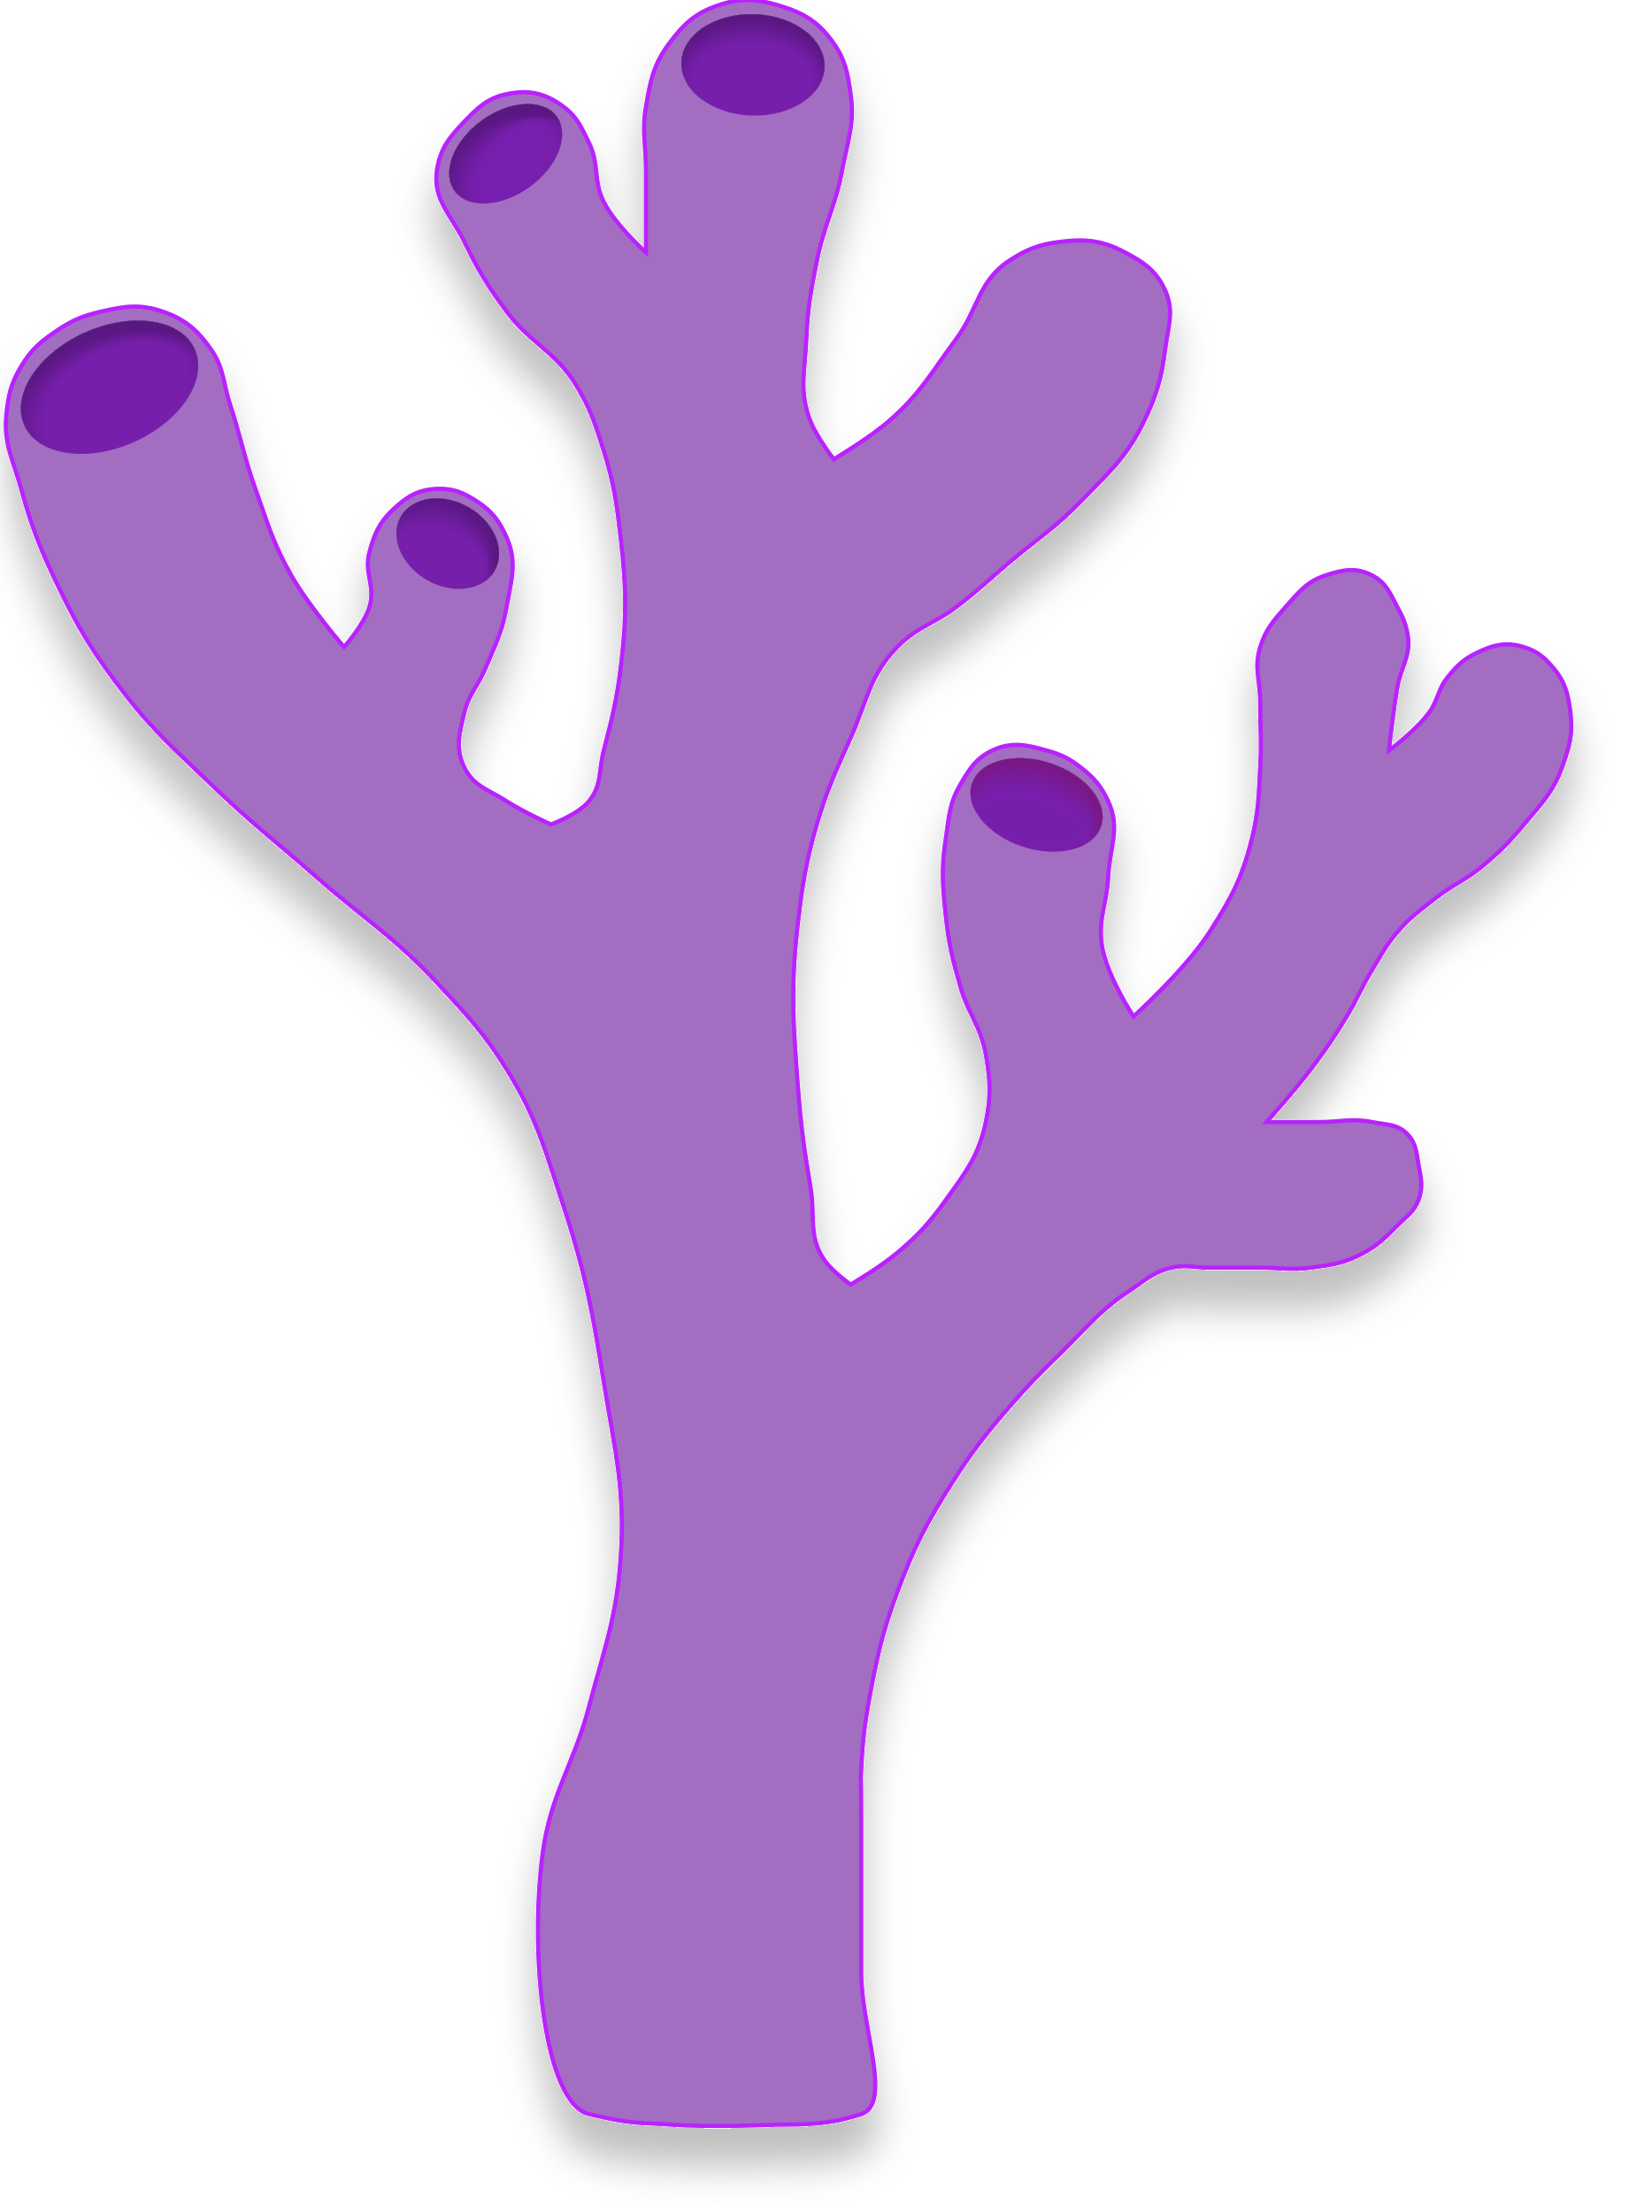
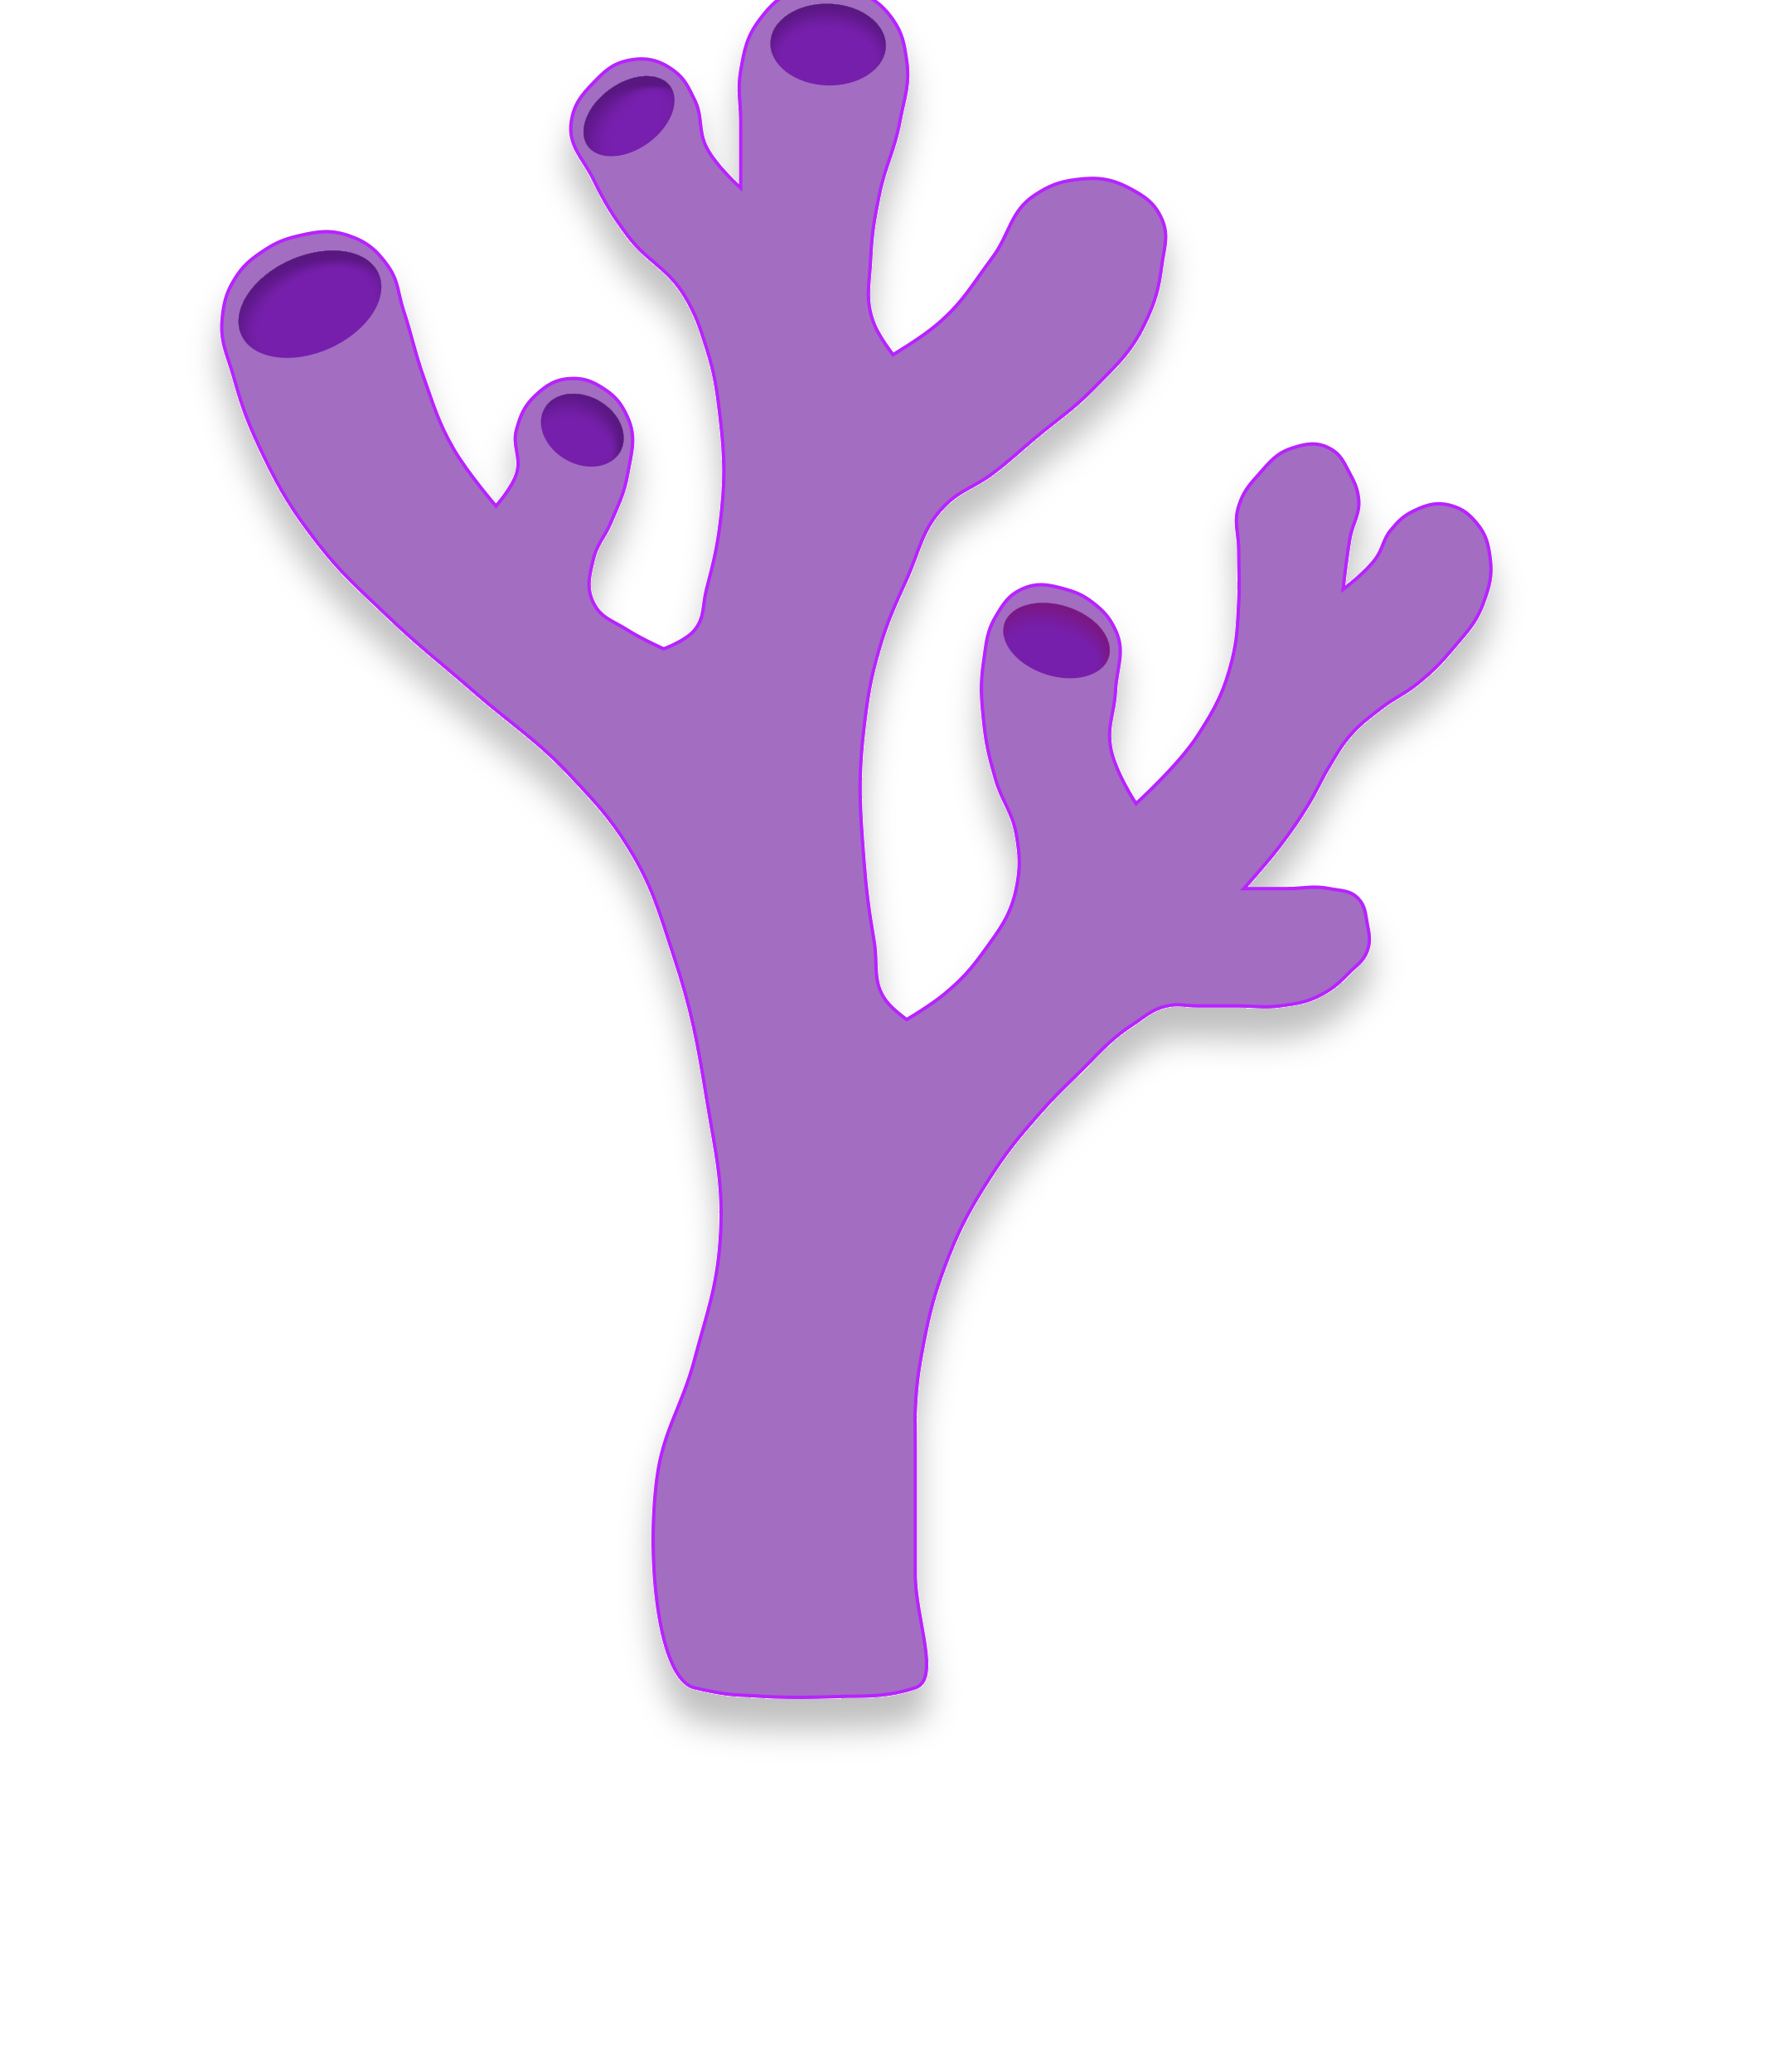
- <svg xmlns="http://www.w3.org/2000/svg" width="174" height="233" viewBox="0 0 174 233" fill="none">
+ <svg xmlns="http://www.w3.org/2000/svg" width="233" height="271" viewBox="0 0 233 271" fill="none">
  <style>
svg { overflow: visible; }
@keyframes kf_Frame_76_transform_0 {
  0% {
    animation-timing-function: cubic-bezier(0.5, 0, 0.5, 1);
-     transform: translate(82.755px, 223.938px) rotate(0.035rad) translate(-82.755px, -223.938px);
+     transform: translate(112px, 263px) rotate(0.035rad) translate(-112px, -263px);
  }
  50% {
    animation-timing-function: cubic-bezier(0.5, 0, 0.5, 1);
-     transform: translate(82.755px, 223.938px) rotate(-0.035rad) translate(-82.755px, -223.938px);
+     transform: translate(112px, 263px) rotate(-0.035rad) translate(-112px, -263px);
  }
  100% {
-     transform: translate(82.755px, 223.938px) rotate(0.035rad) translate(-82.755px, -223.938px);
+     transform: translate(112px, 263px) rotate(0.035rad) translate(-112px, -263px);
  }
}
#Frame_76 {
  transform-origin: 0 0;
  animation: kf_Frame_76_transform_0 8s linear infinite;
}
</style>
  <g id="Frame_76">
-     <g id="Vector_761" filter="url(#filter0_d_216_697)" transform="translate(0.613281)">
-       <path d="M56.527 195.341C55.147 206.103 56.749 221.577 61.418 222.689C66.087 223.8 66.684 223.557 70.089 223.8C74.419 224.11 81.206 223.8 81.206 223.8C84.15 223.8 86.764 223.8 90.099 222.689C93.434 221.577 90.099 213.61 90.099 207.792V191.562C90.099 185.223 90.009 188.443 90.099 186.448C90.257 182.952 90.547 180.991 91.211 177.555C91.962 173.667 92.51 171.488 93.879 167.772C95.624 163.035 96.952 160.471 99.66 156.211C101.82 152.81 103.244 151.027 105.885 147.984C107.817 145.758 109.021 144.579 111.091 142.553L111.221 142.426C113.9 139.803 115.206 138.044 118.336 135.978C119.99 134.886 120.849 133.967 122.782 133.533C124.307 133.19 125.221 133.533 126.784 133.533H132.12C134.204 133.533 135.39 133.805 137.456 133.533C139.691 133.238 141.038 133.06 143.015 131.976C144.557 131.131 145.289 130.387 146.506 129.153L146.572 129.086C147.524 128.12 148.314 127.686 148.795 126.418C149.319 125.038 149.064 124.09 148.795 122.638C148.56 121.369 148.556 120.477 147.684 119.525C146.627 118.371 145.439 118.498 143.904 118.191C141.776 117.766 140.516 118.191 138.346 118.191H132.787C132.787 118.191 135.75 114.897 137.456 112.633C139.037 110.537 139.878 109.321 141.236 107.075C142.362 105.213 142.772 104.042 143.904 102.183C144.881 100.579 145.349 99.607 146.572 98.181C147.934 96.594 148.93 95.916 150.574 94.624C152.392 93.196 153.681 92.759 155.465 91.289C157.361 89.728 158.342 88.731 159.912 86.842C161.713 84.676 162.955 83.489 163.914 80.839C164.691 78.692 165.091 77.324 164.803 75.059C164.557 73.123 164.278 71.885 163.025 70.39C162.066 69.245 161.338 68.613 159.912 68.166C157.99 67.564 156.602 67.937 154.798 68.833C153.474 69.491 152.849 70.138 151.908 71.279C150.846 72.568 150.884 73.704 149.907 75.059C148.578 76.902 145.683 79.061 145.683 79.061C145.683 79.061 146.12 74.979 146.572 72.391C146.938 70.294 147.976 69.163 147.684 67.055C147.507 65.776 147.177 65.082 146.572 63.942C145.791 62.468 145.383 61.378 143.904 60.607C142.21 59.724 140.827 60.01 139.013 60.607C137.016 61.263 136.185 62.371 134.788 63.942C133.492 65.4 132.702 66.304 132.12 68.166C131.447 70.321 132.12 71.689 132.12 73.947C132.12 76.639 132.27 78.152 132.12 80.839C131.955 83.807 131.953 85.515 131.231 88.399C130.212 92.47 129.054 94.652 126.784 98.181C124.257 102.112 118.78 107.075 118.78 107.075C118.78 107.075 115.902 102.709 115.445 99.515C115.05 96.753 115.975 95.188 116.112 92.401C116.267 89.279 117.436 87.228 116.112 84.397C115.354 82.775 114.635 81.938 113.222 80.839C111.996 79.886 111.159 79.483 109.665 79.061C107.492 78.447 105.921 78.088 103.884 79.061C102.166 79.881 101.518 80.978 100.549 82.617L100.549 82.618C99.36 84.631 99.343 86.087 98.993 88.399C98.524 91.489 98.67 93.294 98.993 96.403C99.304 99.401 99.712 101.067 100.549 103.962C101.373 106.813 102.705 108.154 103.217 111.077C103.696 113.814 103.784 115.472 103.217 118.191C102.479 121.727 101.099 123.484 98.993 126.418C97.272 128.814 96.137 130.079 93.879 131.976C92.109 133.463 88.987 135.311 88.987 135.311C88.987 135.311 87.157 134.004 86.32 132.866C84.482 130.37 85.276 128.14 84.763 125.084C84.068 120.942 83.75 118.6 83.429 114.412C82.919 107.746 82.65 103.932 83.429 97.292C83.913 93.165 84.264 90.83 85.43 86.842C86.503 83.174 87.429 81.216 88.987 77.727C90.698 73.897 90.963 71.18 93.879 68.166C95.922 66.055 97.762 65.716 100.104 63.942C102.364 62.23 103.498 61.103 105.663 59.273C108.626 56.768 110.52 55.61 113.222 52.825C116.149 49.808 118.074 48.167 119.892 44.377C121.223 41.602 121.728 39.87 122.115 36.817C122.421 34.405 123.108 32.811 122.115 30.592C121.187 28.517 119.899 27.654 117.891 26.59C115.482 25.314 113.703 25.135 110.999 25.478C108.791 25.758 107.522 26.257 105.663 27.479C102.423 29.609 102.413 32.591 100.104 35.705C97.496 39.224 96.304 41.513 92.99 44.377C90.912 46.172 87.209 48.379 87.209 48.379C87.209 48.379 85.435 46.08 84.763 44.377C83.519 41.222 84.171 39.093 84.319 35.705C84.46 32.467 84.795 30.658 85.43 27.479C86.189 23.678 87.393 21.73 88.098 17.919C88.67 14.826 89.441 13.027 88.987 9.915C88.671 7.741 88.461 6.383 87.209 4.579C85.644 2.323 84.06 1.36 81.428 0.577C79.015 -0.142 77.362 -0.241 74.981 0.577C72.582 1.4 71.385 2.548 69.867 4.579C68.206 6.801 67.891 8.514 67.421 11.249C66.98 13.816 67.421 15.314 67.421 17.919V26.59C67.421 26.59 64.181 23.683 62.974 21.254C61.86 19.009 62.531 17.274 61.418 15.028C60.616 13.409 60.197 12.331 58.75 11.249C56.827 9.811 55.096 9.414 52.747 9.915C50.721 10.346 49.738 11.314 48.3 12.805C46.709 14.457 45.751 15.65 45.41 17.919C44.94 21.044 46.919 22.636 48.3 25.478C49.765 28.491 50.749 30.125 52.747 32.815C55.237 36.168 57.921 37.024 60.084 40.597C61.575 43.06 62.082 44.663 62.94 47.379L62.974 47.489C64.067 50.948 64.336 53.002 64.753 56.605C65.372 61.953 65.415 65.047 64.753 70.39C64.33 73.804 63.842 75.695 62.987 79.012L62.974 79.061C62.432 81.162 62.793 82.717 61.418 84.397C60.258 85.814 57.416 86.842 57.416 86.842C57.416 86.842 54.474 85.516 52.747 84.397C50.881 83.187 49.271 82.84 48.3 80.839C47.315 78.808 47.775 77.254 48.3 75.059C48.77 73.094 49.745 72.253 50.524 70.39C51.551 67.932 52.291 66.566 52.747 63.942C53.238 61.119 53.905 59.226 52.747 56.605C51.974 54.856 51.235 53.872 49.634 52.825C48.186 51.878 47.139 51.424 45.41 51.491C43.392 51.57 42.206 52.324 40.741 53.715C39.303 55.079 38.82 56.25 38.295 58.161C37.697 60.338 38.968 61.787 38.295 63.942C37.714 65.804 35.627 68.166 35.627 68.166C35.627 68.166 31.879 63.793 30.069 60.607C28.166 57.256 27.577 55.123 26.289 51.491C25.078 48.074 24.75 46.044 23.621 42.598C22.877 40.328 22.991 38.774 21.62 36.817C20.165 34.74 18.905 33.639 16.507 32.815C14.125 31.997 12.512 32.249 10.059 32.815C8.126 33.261 7.038 33.712 5.39 34.816C3.656 35.978 2.684 36.806 1.61 38.596C0.536 40.386 0.258 41.632 0.054 43.709C-0.25 46.794 0.792 48.502 1.61 51.491C2.713 55.52 3.592 57.726 5.39 61.496C7.672 66.281 9.262 68.863 12.505 73.058C15.659 77.139 17.909 79.034 21.62 82.618C25.78 86.635 28.393 88.584 32.737 92.401C37.682 96.746 40.929 98.694 45.41 103.517C48.52 106.866 50.334 108.752 52.747 112.633C55.974 117.823 56.843 121.279 58.75 127.085C61.057 134.109 61.799 138.24 62.974 145.539C64.139 152.772 65.271 156.906 64.753 164.215C64.314 170.415 62.999 173.767 61.418 179.778C59.797 185.939 57.337 189.022 56.527 195.341Z" id="Vector_761_bg_0" fill="#A36DC2">
+     <g id="Vector_761" filter="url(#filter0_d_233_1889)" transform="translate(29 -2)">
+       <path d="M56.905 195.396C55.516 206.16 57.129 221.638 61.829 222.75C66.529 223.862 67.13 223.619 70.558 223.862C74.917 224.172 81.749 223.862 81.749 223.862C84.713 223.862 87.345 223.862 90.702 222.75C94.059 221.638 90.702 213.669 90.702 207.85V191.615C90.702 185.275 90.611 188.495 90.702 186.5C90.861 183.002 91.152 181.041 91.821 177.604C92.578 173.715 93.129 171.535 94.507 167.819C96.264 163.081 97.601 160.516 100.326 156.254C102.501 152.853 103.934 151.069 106.593 148.025C108.539 145.798 109.751 144.619 111.834 142.592L111.965 142.465C114.662 139.841 115.977 138.082 119.127 136.016C120.792 134.924 121.657 134.004 123.604 133.57C125.139 133.227 126.059 133.57 127.632 133.57H133.004C135.102 133.57 136.296 133.842 138.376 133.57C140.626 133.275 141.982 133.097 143.971 132.013C145.523 131.167 146.261 130.424 147.486 129.189L147.553 129.122C148.511 128.155 149.306 127.721 149.791 126.453C150.318 125.072 150.061 124.124 149.791 122.672C149.554 121.403 149.549 120.511 148.672 119.559C147.607 118.404 146.412 118.531 144.867 118.224C142.724 117.798 141.456 118.224 139.271 118.224H133.676C133.676 118.224 136.658 114.929 138.376 112.664C139.967 110.568 140.814 109.352 142.181 107.104C143.314 105.242 143.728 104.071 144.867 102.212C145.85 100.607 146.321 99.635 147.553 98.209C148.923 96.621 149.926 95.942 151.581 94.65C153.412 93.222 154.709 92.785 156.505 91.314C158.414 89.752 159.401 88.755 160.982 86.866C162.795 84.699 164.046 83.512 165.011 80.862C165.793 78.713 166.196 77.346 165.906 75.079C165.658 73.143 165.377 71.905 164.115 70.409C163.15 69.264 162.417 68.632 160.982 68.185C159.047 67.583 157.65 67.956 155.834 68.852C154.501 69.51 153.871 70.157 152.924 71.299C151.855 72.588 151.893 73.724 150.91 75.079C149.572 76.923 146.657 79.083 146.657 79.083C146.657 79.083 147.098 75 147.553 72.411C147.921 70.313 148.966 69.182 148.672 67.073C148.493 65.794 148.161 65.1 147.553 63.96C146.766 62.486 146.356 61.395 144.867 60.624C143.162 59.74 141.769 60.027 139.943 60.624C137.932 61.28 137.096 62.388 135.69 63.96C134.385 65.418 133.59 66.322 133.004 68.185C132.327 70.341 133.004 71.709 133.004 73.968C133.004 76.66 133.155 78.174 133.004 80.862C132.838 83.83 132.835 85.539 132.109 88.423C131.083 92.495 129.917 94.678 127.632 98.209C125.088 102.14 119.575 107.104 119.575 107.104C119.575 107.104 116.678 102.738 116.218 99.543C115.819 96.78 116.75 95.214 116.889 92.426C117.044 89.303 118.222 87.252 116.889 84.42C116.126 82.798 115.402 81.961 113.979 80.862C112.745 79.908 111.903 79.505 110.398 79.083C108.211 78.469 106.63 78.109 104.579 79.083C102.849 79.903 102.197 81.001 101.222 82.64L101.221 82.641C100.024 84.654 100.008 86.111 99.655 88.423C99.183 91.514 99.33 93.32 99.655 96.43C99.968 99.428 100.379 101.095 101.221 103.991C102.051 106.842 103.392 108.184 103.907 111.108C104.39 113.845 104.479 115.504 103.907 118.224C103.165 121.761 101.775 123.519 99.655 126.453C97.923 128.849 96.78 130.115 94.507 132.013C92.725 133.501 89.583 135.349 89.583 135.349C89.583 135.349 87.74 134.041 86.897 132.902C85.047 130.406 85.847 128.176 85.33 125.119C84.63 120.975 84.31 118.633 83.987 114.444C83.474 107.775 83.203 103.961 83.987 97.319C84.475 93.191 84.828 90.856 86.002 86.866C87.081 83.198 88.014 81.238 89.583 77.748C91.305 73.918 91.571 71.2 94.507 68.185C96.563 66.073 98.416 65.734 100.774 63.96C103.049 62.247 104.19 61.12 106.369 59.289C109.352 56.783 111.259 55.625 113.979 52.84C116.926 49.822 118.864 48.18 120.694 44.389C122.034 41.614 122.542 39.881 122.932 36.827C123.24 34.415 123.932 32.82 122.932 30.6C121.998 28.525 120.701 27.661 118.68 26.597C116.254 25.32 114.464 25.142 111.741 25.485C109.519 25.765 108.242 26.264 106.369 27.487C103.108 29.617 103.098 32.6 100.774 35.715C98.148 39.235 96.948 41.525 93.612 44.389C91.52 46.184 87.792 48.392 87.792 48.392C87.792 48.392 86.007 46.093 85.33 44.389C84.078 41.233 84.734 39.104 84.882 35.715C85.025 32.476 85.363 30.667 86.002 27.487C86.766 23.684 87.978 21.736 88.688 17.924C89.264 14.83 90.039 13.03 89.583 9.917C89.264 7.743 89.053 6.385 87.792 4.58C86.217 2.323 84.622 1.36 81.973 0.577C79.543 -0.142 77.879 -0.241 75.482 0.577C73.068 1.401 71.863 2.548 70.334 4.58C68.662 6.803 68.345 8.517 67.872 11.252C67.428 13.82 67.872 15.318 67.872 17.924V26.597C67.872 26.597 64.61 23.69 63.396 21.26C62.274 19.014 62.949 17.279 61.829 15.033C61.021 13.413 60.6 12.334 59.143 11.252C57.207 9.813 55.464 9.417 53.1 9.917C51.061 10.349 50.07 11.317 48.623 12.809C47.021 14.461 46.057 15.655 45.714 17.924C45.241 21.05 47.233 22.642 48.623 25.485C50.098 28.499 51.089 30.134 53.1 32.824C55.607 36.178 58.308 37.034 60.486 40.608C61.987 43.072 62.497 44.675 63.361 47.392L63.396 47.502C64.496 50.962 64.767 53.017 65.186 56.621C65.809 61.97 65.853 65.065 65.186 70.409C64.76 73.824 64.269 75.716 63.408 79.034L63.396 79.083C62.85 81.185 63.213 82.74 61.829 84.42C60.661 85.838 57.8 86.866 57.8 86.866C57.8 86.866 54.839 85.54 53.1 84.42C51.221 83.21 49.6 82.863 48.623 80.862C47.632 78.83 48.095 77.276 48.623 75.079C49.096 73.115 50.078 72.273 50.862 70.409C51.896 67.951 52.641 66.585 53.1 63.96C53.594 61.136 54.265 59.242 53.1 56.621C52.322 54.871 51.578 53.886 49.966 52.84C48.509 51.893 47.454 51.438 45.714 51.505C43.682 51.584 42.488 52.339 41.014 53.729C39.566 55.094 39.08 56.266 38.551 58.177C37.949 60.355 39.229 61.804 38.551 63.96C37.966 65.823 35.866 68.185 35.866 68.185C35.866 68.185 32.092 63.811 30.27 60.624C28.354 57.272 27.762 55.139 26.465 51.505C25.245 48.087 24.916 46.056 23.779 42.61C23.03 40.339 23.145 38.784 21.765 36.827C20.3 34.75 19.031 33.648 16.617 32.824C14.22 32.006 12.596 32.258 10.126 32.824C8.18 33.27 7.085 33.721 5.426 34.826C3.68 35.988 2.702 36.816 1.621 38.606C0.54 40.397 0.26 41.644 0.054 43.722C-0.251 46.807 0.797 48.515 1.621 51.505C2.731 55.535 3.616 57.742 5.426 61.513C7.724 66.299 9.324 68.882 12.588 73.078C15.764 77.16 18.029 79.056 21.765 82.641C25.953 86.659 28.583 88.608 32.956 92.426C37.934 96.773 41.203 98.721 45.714 103.546C48.845 106.895 50.67 108.783 53.1 112.664C56.349 117.855 57.223 121.312 59.143 127.12C61.466 134.146 62.212 138.278 63.396 145.579C64.569 152.814 65.707 156.95 65.186 164.26C64.744 170.462 63.421 173.815 61.829 179.828C60.197 185.991 57.721 189.075 56.905 195.396Z" id="Vector_761_bg_0" fill="#A36DC2">
</path>
-       <path d="M56.527 195.341C55.147 206.103 56.749 221.577 61.418 222.689C66.087 223.8 66.684 223.557 70.089 223.8C74.419 224.11 81.206 223.8 81.206 223.8C84.15 223.8 86.764 223.8 90.099 222.689C93.434 221.577 90.099 213.61 90.099 207.792V191.562C90.099 185.223 90.009 188.443 90.099 186.448C90.257 182.952 90.547 180.991 91.211 177.555C91.962 173.667 92.51 171.488 93.879 167.772C95.624 163.035 96.952 160.471 99.66 156.211C101.82 152.81 103.244 151.027 105.885 147.984C107.817 145.758 109.021 144.579 111.091 142.553L111.221 142.426C113.9 139.803 115.206 138.044 118.336 135.978C119.99 134.886 120.849 133.967 122.782 133.533C124.307 133.19 125.221 133.533 126.784 133.533H132.12C134.204 133.533 135.39 133.805 137.456 133.533C139.691 133.238 141.038 133.06 143.015 131.976C144.557 131.131 145.289 130.387 146.506 129.153L146.572 129.086C147.524 128.12 148.314 127.686 148.795 126.418C149.319 125.038 149.064 124.09 148.795 122.638C148.56 121.369 148.556 120.477 147.684 119.525C146.627 118.371 145.439 118.498 143.904 118.191C141.776 117.766 140.516 118.191 138.346 118.191H132.787C132.787 118.191 135.75 114.897 137.456 112.633C139.037 110.537 139.878 109.321 141.236 107.075C142.362 105.213 142.772 104.042 143.904 102.183C144.881 100.579 145.349 99.607 146.572 98.181C147.934 96.594 148.93 95.916 150.574 94.624C152.392 93.196 153.681 92.759 155.465 91.289C157.361 89.728 158.342 88.731 159.912 86.842C161.713 84.676 162.955 83.489 163.914 80.839C164.691 78.692 165.091 77.324 164.803 75.059C164.557 73.123 164.278 71.885 163.025 70.39C162.066 69.245 161.338 68.613 159.912 68.166C157.99 67.564 156.602 67.937 154.798 68.833C153.474 69.491 152.849 70.138 151.908 71.279C150.846 72.568 150.884 73.704 149.907 75.059C148.578 76.902 145.683 79.061 145.683 79.061C145.683 79.061 146.12 74.979 146.572 72.391C146.938 70.294 147.976 69.163 147.684 67.055C147.507 65.776 147.177 65.082 146.572 63.942C145.791 62.468 145.383 61.378 143.904 60.607C142.21 59.724 140.827 60.01 139.013 60.607C137.016 61.263 136.185 62.371 134.788 63.942C133.492 65.4 132.702 66.304 132.12 68.166C131.447 70.321 132.12 71.689 132.12 73.947C132.12 76.639 132.27 78.152 132.12 80.839C131.955 83.807 131.953 85.515 131.231 88.399C130.212 92.47 129.054 94.652 126.784 98.181C124.257 102.112 118.78 107.075 118.78 107.075C118.78 107.075 115.902 102.709 115.445 99.515C115.05 96.753 115.975 95.188 116.112 92.401C116.267 89.279 117.436 87.228 116.112 84.397C115.354 82.775 114.635 81.938 113.222 80.839C111.996 79.886 111.159 79.483 109.665 79.061C107.492 78.447 105.921 78.088 103.884 79.061C102.166 79.881 101.518 80.978 100.549 82.617L100.549 82.618C99.36 84.631 99.343 86.087 98.993 88.399C98.524 91.489 98.67 93.294 98.993 96.403C99.304 99.401 99.712 101.067 100.549 103.962C101.373 106.813 102.705 108.154 103.217 111.077C103.696 113.814 103.784 115.472 103.217 118.191C102.479 121.727 101.099 123.484 98.993 126.418C97.272 128.814 96.137 130.079 93.879 131.976C92.109 133.463 88.987 135.311 88.987 135.311C88.987 135.311 87.157 134.004 86.32 132.866C84.482 130.37 85.276 128.14 84.763 125.084C84.068 120.942 83.75 118.6 83.429 114.412C82.919 107.746 82.65 103.932 83.429 97.292C83.913 93.165 84.264 90.83 85.43 86.842C86.503 83.174 87.429 81.216 88.987 77.727C90.698 73.897 90.963 71.18 93.879 68.166C95.922 66.055 97.762 65.716 100.104 63.942C102.364 62.23 103.498 61.103 105.663 59.273C108.626 56.768 110.52 55.61 113.222 52.825C116.149 49.808 118.074 48.167 119.892 44.377C121.223 41.602 121.728 39.87 122.115 36.817C122.421 34.405 123.108 32.811 122.115 30.592C121.187 28.517 119.899 27.654 117.891 26.59C115.482 25.314 113.703 25.135 110.999 25.478C108.791 25.758 107.522 26.257 105.663 27.479C102.423 29.609 102.413 32.591 100.104 35.705C97.496 39.224 96.304 41.513 92.99 44.377C90.912 46.172 87.209 48.379 87.209 48.379C87.209 48.379 85.435 46.08 84.763 44.377C83.519 41.222 84.171 39.093 84.319 35.705C84.46 32.467 84.795 30.658 85.43 27.479C86.189 23.678 87.393 21.73 88.098 17.919C88.67 14.826 89.441 13.027 88.987 9.915C88.671 7.741 88.461 6.383 87.209 4.579C85.644 2.323 84.06 1.36 81.428 0.577C79.015 -0.142 77.362 -0.241 74.981 0.577C72.582 1.4 71.385 2.548 69.867 4.579C68.206 6.801 67.891 8.514 67.421 11.249C66.98 13.816 67.421 15.314 67.421 17.919V26.59C67.421 26.59 64.181 23.683 62.974 21.254C61.86 19.009 62.531 17.274 61.418 15.028C60.616 13.409 60.197 12.331 58.75 11.249C56.827 9.811 55.096 9.414 52.747 9.915C50.721 10.346 49.738 11.314 48.3 12.805C46.709 14.457 45.751 15.65 45.41 17.919C44.94 21.044 46.919 22.636 48.3 25.478C49.765 28.491 50.749 30.125 52.747 32.815C55.237 36.168 57.921 37.024 60.084 40.597C61.575 43.06 62.082 44.663 62.94 47.379L62.974 47.489C64.067 50.948 64.336 53.002 64.753 56.605C65.372 61.953 65.415 65.047 64.753 70.39C64.33 73.804 63.842 75.695 62.987 79.012L62.974 79.061C62.432 81.162 62.793 82.717 61.418 84.397C60.258 85.814 57.416 86.842 57.416 86.842C57.416 86.842 54.474 85.516 52.747 84.397C50.881 83.187 49.271 82.84 48.3 80.839C47.315 78.808 47.775 77.254 48.3 75.059C48.77 73.094 49.745 72.253 50.524 70.39C51.551 67.932 52.291 66.566 52.747 63.942C53.238 61.119 53.905 59.226 52.747 56.605C51.974 54.856 51.235 53.872 49.634 52.825C48.186 51.878 47.139 51.424 45.41 51.491C43.392 51.57 42.206 52.324 40.741 53.715C39.303 55.079 38.82 56.25 38.295 58.161C37.697 60.338 38.968 61.787 38.295 63.942C37.714 65.804 35.627 68.166 35.627 68.166C35.627 68.166 31.879 63.793 30.069 60.607C28.166 57.256 27.577 55.123 26.289 51.491C25.078 48.074 24.75 46.044 23.621 42.598C22.877 40.328 22.991 38.774 21.62 36.817C20.165 34.74 18.905 33.639 16.507 32.815C14.125 31.997 12.512 32.249 10.059 32.815C8.126 33.261 7.038 33.712 5.39 34.816C3.656 35.978 2.684 36.806 1.61 38.596C0.536 40.386 0.258 41.632 0.054 43.709C-0.25 46.794 0.792 48.502 1.61 51.491C2.713 55.52 3.592 57.726 5.39 61.496C7.672 66.281 9.262 68.863 12.505 73.058C15.659 77.139 17.909 79.034 21.62 82.618C25.78 86.635 28.393 88.584 32.737 92.401C37.682 96.746 40.929 98.694 45.41 103.517C48.52 106.866 50.334 108.752 52.747 112.633C55.974 117.823 56.843 121.279 58.75 127.085C61.057 134.109 61.799 138.24 62.974 145.539C64.139 152.772 65.271 156.906 64.753 164.215C64.314 170.415 62.999 173.767 61.418 179.778C59.797 185.939 57.337 189.022 56.527 195.341Z" stroke="#B823FD" stroke-width="0.445" />
+       <path d="M56.905 195.396C55.516 206.16 57.129 221.638 61.829 222.75C66.529 223.862 67.13 223.619 70.558 223.862C74.917 224.172 81.749 223.862 81.749 223.862C84.713 223.862 87.345 223.862 90.702 222.75C94.059 221.638 90.702 213.669 90.702 207.85V191.615C90.702 185.275 90.611 188.495 90.702 186.5C90.861 183.002 91.152 181.041 91.821 177.604C92.578 173.715 93.129 171.535 94.507 167.819C96.264 163.081 97.601 160.516 100.326 156.254C102.501 152.853 103.934 151.069 106.593 148.025C108.539 145.798 109.751 144.619 111.834 142.592L111.965 142.465C114.662 139.841 115.977 138.082 119.127 136.016C120.792 134.924 121.657 134.004 123.604 133.57C125.139 133.227 126.059 133.57 127.632 133.57H133.004C135.102 133.57 136.296 133.842 138.376 133.57C140.626 133.275 141.982 133.097 143.971 132.013C145.523 131.167 146.261 130.424 147.486 129.189L147.553 129.122C148.511 128.155 149.306 127.721 149.791 126.453C150.318 125.072 150.061 124.124 149.791 122.672C149.554 121.403 149.549 120.511 148.672 119.559C147.607 118.404 146.412 118.531 144.867 118.224C142.724 117.798 141.456 118.224 139.271 118.224H133.676C133.676 118.224 136.658 114.929 138.376 112.664C139.967 110.568 140.814 109.352 142.181 107.104C143.314 105.242 143.728 104.071 144.867 102.212C145.85 100.607 146.321 99.635 147.553 98.209C148.923 96.621 149.926 95.942 151.581 94.65C153.412 93.222 154.709 92.785 156.505 91.314C158.414 89.752 159.401 88.755 160.982 86.866C162.795 84.699 164.046 83.512 165.011 80.862C165.793 78.713 166.196 77.346 165.906 75.079C165.658 73.143 165.377 71.905 164.115 70.409C163.15 69.264 162.417 68.632 160.982 68.185C159.047 67.583 157.65 67.956 155.834 68.852C154.501 69.51 153.871 70.157 152.924 71.299C151.855 72.588 151.893 73.724 150.91 75.079C149.572 76.923 146.657 79.083 146.657 79.083C146.657 79.083 147.098 75 147.553 72.411C147.921 70.313 148.966 69.182 148.672 67.073C148.493 65.794 148.161 65.1 147.553 63.96C146.766 62.486 146.356 61.395 144.867 60.624C143.162 59.74 141.769 60.027 139.943 60.624C137.932 61.28 137.096 62.388 135.69 63.96C134.385 65.418 133.59 66.322 133.004 68.185C132.327 70.341 133.004 71.709 133.004 73.968C133.004 76.66 133.155 78.174 133.004 80.862C132.838 83.83 132.835 85.539 132.109 88.423C131.083 92.495 129.917 94.678 127.632 98.209C125.088 102.14 119.575 107.104 119.575 107.104C119.575 107.104 116.678 102.738 116.218 99.543C115.819 96.78 116.75 95.214 116.889 92.426C117.044 89.303 118.222 87.252 116.889 84.42C116.126 82.798 115.402 81.961 113.979 80.862C112.745 79.908 111.903 79.505 110.398 79.083C108.211 78.469 106.63 78.109 104.579 79.083C102.849 79.903 102.197 81.001 101.222 82.64L101.221 82.641C100.024 84.654 100.008 86.111 99.655 88.423C99.183 91.514 99.33 93.32 99.655 96.43C99.968 99.428 100.379 101.095 101.221 103.991C102.051 106.842 103.392 108.184 103.907 111.108C104.39 113.845 104.479 115.504 103.907 118.224C103.165 121.761 101.775 123.519 99.655 126.453C97.923 128.849 96.78 130.115 94.507 132.013C92.725 133.501 89.583 135.349 89.583 135.349C89.583 135.349 87.74 134.041 86.897 132.902C85.047 130.406 85.847 128.176 85.33 125.119C84.63 120.975 84.31 118.633 83.987 114.444C83.474 107.775 83.203 103.961 83.987 97.319C84.475 93.191 84.828 90.856 86.002 86.866C87.081 83.198 88.014 81.238 89.583 77.748C91.305 73.918 91.571 71.2 94.507 68.185C96.563 66.073 98.416 65.734 100.774 63.96C103.049 62.247 104.19 61.12 106.369 59.289C109.352 56.783 111.259 55.625 113.979 52.84C116.926 49.822 118.864 48.18 120.694 44.389C122.034 41.614 122.542 39.881 122.932 36.827C123.24 34.415 123.932 32.82 122.932 30.6C121.998 28.525 120.701 27.661 118.68 26.597C116.254 25.32 114.464 25.142 111.741 25.485C109.519 25.765 108.242 26.264 106.369 27.487C103.108 29.617 103.098 32.6 100.774 35.715C98.148 39.235 96.948 41.525 93.612 44.389C91.52 46.184 87.792 48.392 87.792 48.392C87.792 48.392 86.007 46.093 85.33 44.389C84.078 41.233 84.734 39.104 84.882 35.715C85.025 32.476 85.363 30.667 86.002 27.487C86.766 23.684 87.978 21.736 88.688 17.924C89.264 14.83 90.039 13.03 89.583 9.917C89.264 7.743 89.053 6.385 87.792 4.58C86.217 2.323 84.622 1.36 81.973 0.577C79.543 -0.142 77.879 -0.241 75.482 0.577C73.068 1.401 71.863 2.548 70.334 4.58C68.662 6.803 68.345 8.517 67.872 11.252C67.428 13.82 67.872 15.318 67.872 17.924V26.597C67.872 26.597 64.61 23.69 63.396 21.26C62.274 19.014 62.949 17.279 61.829 15.033C61.021 13.413 60.6 12.334 59.143 11.252C57.207 9.813 55.464 9.417 53.1 9.917C51.061 10.349 50.07 11.317 48.623 12.809C47.021 14.461 46.057 15.655 45.714 17.924C45.241 21.05 47.233 22.642 48.623 25.485C50.098 28.499 51.089 30.134 53.1 32.824C55.607 36.178 58.308 37.034 60.486 40.608C61.987 43.072 62.497 44.675 63.361 47.392L63.396 47.502C64.496 50.962 64.767 53.017 65.186 56.621C65.809 61.97 65.853 65.065 65.186 70.409C64.76 73.824 64.269 75.716 63.408 79.034L63.396 79.083C62.85 81.185 63.213 82.74 61.829 84.42C60.661 85.838 57.8 86.866 57.8 86.866C57.8 86.866 54.839 85.54 53.1 84.42C51.221 83.21 49.6 82.863 48.623 80.862C47.632 78.83 48.095 77.276 48.623 75.079C49.096 73.115 50.078 72.273 50.862 70.409C51.896 67.951 52.641 66.585 53.1 63.96C53.594 61.136 54.265 59.242 53.1 56.621C52.322 54.871 51.578 53.886 49.966 52.84C48.509 51.893 47.454 51.438 45.714 51.505C43.682 51.584 42.488 52.339 41.014 53.729C39.566 55.094 39.08 56.266 38.551 58.177C37.949 60.355 39.229 61.804 38.551 63.96C37.966 65.823 35.866 68.185 35.866 68.185C35.866 68.185 32.092 63.811 30.27 60.624C28.354 57.272 27.762 55.139 26.465 51.505C25.245 48.087 24.916 46.056 23.779 42.61C23.03 40.339 23.145 38.784 21.765 36.827C20.3 34.75 19.031 33.648 16.617 32.824C14.22 32.006 12.596 32.258 10.126 32.824C8.18 33.27 7.085 33.721 5.426 34.826C3.68 35.988 2.702 36.816 1.621 38.606C0.54 40.397 0.26 41.644 0.054 43.722C-0.251 46.807 0.797 48.515 1.621 51.505C2.731 55.535 3.616 57.742 5.426 61.513C7.724 66.299 9.324 68.882 12.588 73.078C15.764 77.16 18.029 79.056 21.765 82.641C25.953 86.659 28.583 88.608 32.956 92.426C37.934 96.773 41.203 98.721 45.714 103.546C48.845 106.895 50.67 108.783 53.1 112.664C56.349 117.855 57.223 121.312 59.143 127.12C61.466 134.146 62.212 138.278 63.396 145.579C64.569 152.814 65.707 156.95 65.186 164.26C64.744 170.462 63.421 173.815 61.829 179.828C60.197 185.991 57.721 189.075 56.905 195.396Z" stroke="#B823FD" stroke-width="0.445" />
    </g>
-     <g id="Ellipse_249" filter="url(#filter1_i_216_697)" transform="translate(0 39.0247) rotate(-24)">
+     <g id="Ellipse_249" filter="url(#filter1_i_233_1889)" transform="translate(29 38.0247) rotate(-24)">
      <ellipse cx="9.82" cy="6.313" rx="9.82" ry="6.313" id="Ellipse_249_bg_0" fill="#771FAD">
</ellipse>
    </g>
-     <g id="Ellipse_265" filter="url(#filter2_i_216_697)" transform="translate(103.801 78.1713) rotate(18)">
+     <g id="Ellipse_265" filter="url(#filter2_i_233_1889)" transform="translate(132.801 77.1714) rotate(18)">
      <ellipse cx="7.156" cy="4.63" rx="7.156" ry="4.63" id="Ellipse_265_bg_0" fill="#771FAD">
</ellipse>
    </g>
-     <g id="Ellipse_250" filter="url(#filter3_i_216_697)" transform="translate(44.4297 50.6018) rotate(30)">
+     <g id="Ellipse_250" filter="url(#filter3_i_233_1889)" transform="translate(73.4297 49.6018) rotate(30)">
      <ellipse cx="5.693" cy="4.41" rx="5.693" ry="4.41" id="Ellipse_250_bg_0" fill="#771FAD">
</ellipse>
    </g>
-     <g id="Ellipse_266" filter="url(#filter4_i_216_697)" transform="translate(71.9648 1.24365) rotate(2)">
+     <g id="Ellipse_266" filter="url(#filter4_i_233_1889)" transform="translate(100.965 0.243652) rotate(2)">
      <ellipse cx="7.537" cy="5.336" rx="7.537" ry="5.336" id="Ellipse_266_bg_0" fill="#771FAD">
</ellipse>
    </g>
-     <g id="Ellipse_267" filter="url(#filter5_i_216_697)" transform="translate(45.3555 16.6158) rotate(-36)">
+     <g id="Ellipse_267" filter="url(#filter5_i_233_1889)" transform="translate(74.3555 15.6157) rotate(-36)">
      <ellipse cx="6.646" cy="4.313" rx="6.646" ry="4.313" id="Ellipse_267_bg_0" fill="#771FAE">
</ellipse>
    </g>
  </g>
  <defs>
-     <filter id="filter0_d_216_697" x="-4.222" y="-0.222" width="173.341" height="232.382" filterUnits="userSpaceOnUse" color-interpolation-filters="sRGB">
+     <filter id="filter0_d_233_1889" x="-10.294" y="-2.896" width="182.94" height="238.119" filterUnits="userSpaceOnUse" color-interpolation-filters="sRGB">
      <feFlood flood-opacity="0" result="BackgroundImageFix" />
      <feColorMatrix in="SourceAlpha" type="matrix" values="0 0 0 0 0 0 0 0 0 0 0 0 0 0 0 0 0 0 127 0" result="hardAlpha" />
      <feOffset dy="4" />
      <feGaussianBlur stdDeviation="2" />
      <feComposite in2="hardAlpha" operator="out" />
      <feColorMatrix type="matrix" values="0 0 0 0 0 0 0 0 0 0 0 0 0 0 0 0 0 0 0.25 0" />
-       <feBlend mode="normal" in2="BackgroundImageFix" result="effect1_dropShadow_216_697" />
-       <feBlend mode="normal" in="SourceGraphic" in2="effect1_dropShadow_216_697" result="shape" />
+       <feBlend mode="normal" in2="BackgroundImageFix" result="effect1_dropShadow_233_1889" />
+       <feBlend mode="normal" in="SourceGraphic" in2="effect1_dropShadow_233_1889" result="shape" />
    </filter>
-     <filter id="filter1_i_216_697" x="-2.284" y="-3.893" width="23.484" height="22.036" filterUnits="userSpaceOnUse" color-interpolation-filters="sRGB">
+     <filter id="filter1_i_233_1889" x="-2.391" y="-4.13" width="23.646" height="22.486" filterUnits="userSpaceOnUse" color-interpolation-filters="sRGB">
      <feFlood flood-opacity="0" result="BackgroundImageFix" />
      <feBlend mode="normal" in="SourceGraphic" in2="BackgroundImageFix" result="shape" />
      <feColorMatrix in="SourceAlpha" type="matrix" values="0 0 0 0 0 0 0 0 0 0 0 0 0 0 0 0 0 0 127 0" result="hardAlpha" />
      <feOffset dy="1.779" />
      <feGaussianBlur stdDeviation="0.889" />
      <feComposite in2="hardAlpha" operator="arithmetic" k2="-1" k3="1" />
      <feColorMatrix type="matrix" values="0 0 0 0 0 0 0 0 0 0 0 0 0 0 0 0 0 0 0.25 0" />
-       <feBlend mode="normal" in2="shape" result="effect1_innerShadow_216_697" />
+       <feBlend mode="normal" in2="shape" result="effect1_innerShadow_233_1889" />
    </filter>
-     <filter id="filter2_i_216_697" x="-0.983" y="-2.207" width="16.827" height="15.365" filterUnits="userSpaceOnUse" color-interpolation-filters="sRGB">
+     <filter id="filter2_i_233_1889" x="-0.917" y="-1.993" width="16.64" height="14.955" filterUnits="userSpaceOnUse" color-interpolation-filters="sRGB">
      <feFlood flood-opacity="0" result="BackgroundImageFix" />
      <feBlend mode="normal" in="SourceGraphic" in2="BackgroundImageFix" result="shape" />
      <feColorMatrix in="SourceAlpha" type="matrix" values="0 0 0 0 0 0 0 0 0 0 0 0 0 0 0 0 0 0 127 0" result="hardAlpha" />
      <feOffset dy="1.779" />
      <feGaussianBlur stdDeviation="0.889" />
      <feComposite in2="hardAlpha" operator="arithmetic" k2="-1" k3="1" />
      <feColorMatrix type="matrix" values="0 0 0 0 0.502 0 0 0 0 0.001 0 0 0 0 0.001 0 0 0 0.25 0" />
-       <feBlend mode="normal" in2="shape" result="effect1_innerShadow_216_697" />
+       <feBlend mode="normal" in2="shape" result="effect1_innerShadow_233_1889" />
    </filter>
-     <filter id="filter3_i_216_697" x="-1.367" y="-2.416" width="15.009" height="15.192" filterUnits="userSpaceOnUse" color-interpolation-filters="sRGB">
+     <filter id="filter3_i_233_1889" x="-1.328" y="-2.32" width="14.88" height="15.027" filterUnits="userSpaceOnUse" color-interpolation-filters="sRGB">
      <feFlood flood-opacity="0" result="BackgroundImageFix" />
      <feBlend mode="normal" in="SourceGraphic" in2="BackgroundImageFix" result="shape" />
      <feColorMatrix in="SourceAlpha" type="matrix" values="0 0 0 0 0 0 0 0 0 0 0 0 0 0 0 0 0 0 127 0" result="hardAlpha" />
      <feOffset dy="1.779" />
      <feGaussianBlur stdDeviation="0.889" />
      <feComposite in2="hardAlpha" operator="arithmetic" k2="-1" k3="1" />
      <feColorMatrix type="matrix" values="0 0 0 0 0 0 0 0 0 0 0 0 0 0 0 0 0 0 0.25 0" />
-       <feBlend mode="normal" in2="shape" result="effect1_innerShadow_216_697" />
+       <feBlend mode="normal" in2="shape" result="effect1_innerShadow_233_1889" />
    </filter>
-     <filter id="filter4_i_216_697" x="-0.179" y="-0.263" width="15.496" height="12.975" filterUnits="userSpaceOnUse" color-interpolation-filters="sRGB">
+     <filter id="filter4_i_233_1889" x="-0.011" y="-0.016" width="15.101" height="12.481" filterUnits="userSpaceOnUse" color-interpolation-filters="sRGB">
      <feFlood flood-opacity="0" result="BackgroundImageFix" />
      <feBlend mode="normal" in="SourceGraphic" in2="BackgroundImageFix" result="shape" />
      <feColorMatrix in="SourceAlpha" type="matrix" values="0 0 0 0 0 0 0 0 0 0 0 0 0 0 0 0 0 0 127 0" result="hardAlpha" />
      <feOffset dy="1.779" />
      <feGaussianBlur stdDeviation="0.889" />
      <feComposite in2="hardAlpha" operator="arithmetic" k2="-1" k3="1" />
      <feColorMatrix type="matrix" values="0 0 0 0 0 0 0 0 0 0 0 0 0 0 0 0 0 0 0.25 0" />
-       <feBlend mode="normal" in2="shape" result="effect1_innerShadow_216_697" />
+       <feBlend mode="normal" in2="shape" result="effect1_innerShadow_233_1889" />
    </filter>
-     <filter id="filter5_i_216_697" x="-2.289" y="-3.42" width="16.823" height="16.904" filterUnits="userSpaceOnUse" color-interpolation-filters="sRGB">
+     <filter id="filter5_i_233_1889" x="-2.348" y="-3.49" width="16.896" height="17.011" filterUnits="userSpaceOnUse" color-interpolation-filters="sRGB">
      <feFlood flood-opacity="0" result="BackgroundImageFix" />
      <feBlend mode="normal" in="SourceGraphic" in2="BackgroundImageFix" result="shape" />
      <feColorMatrix in="SourceAlpha" type="matrix" values="0 0 0 0 0 0 0 0 0 0 0 0 0 0 0 0 0 0 127 0" result="hardAlpha" />
      <feOffset dy="1.779" />
      <feGaussianBlur stdDeviation="0.889" />
      <feComposite in2="hardAlpha" operator="arithmetic" k2="-1" k3="1" />
      <feColorMatrix type="matrix" values="0 0 0 0 0 0 0 0 0 0 0 0 0 0 0 0 0 0 0.25 0" />
-       <feBlend mode="normal" in2="shape" result="effect1_innerShadow_216_697" />
+       <feBlend mode="normal" in2="shape" result="effect1_innerShadow_233_1889" />
    </filter>
  </defs>
</svg>
